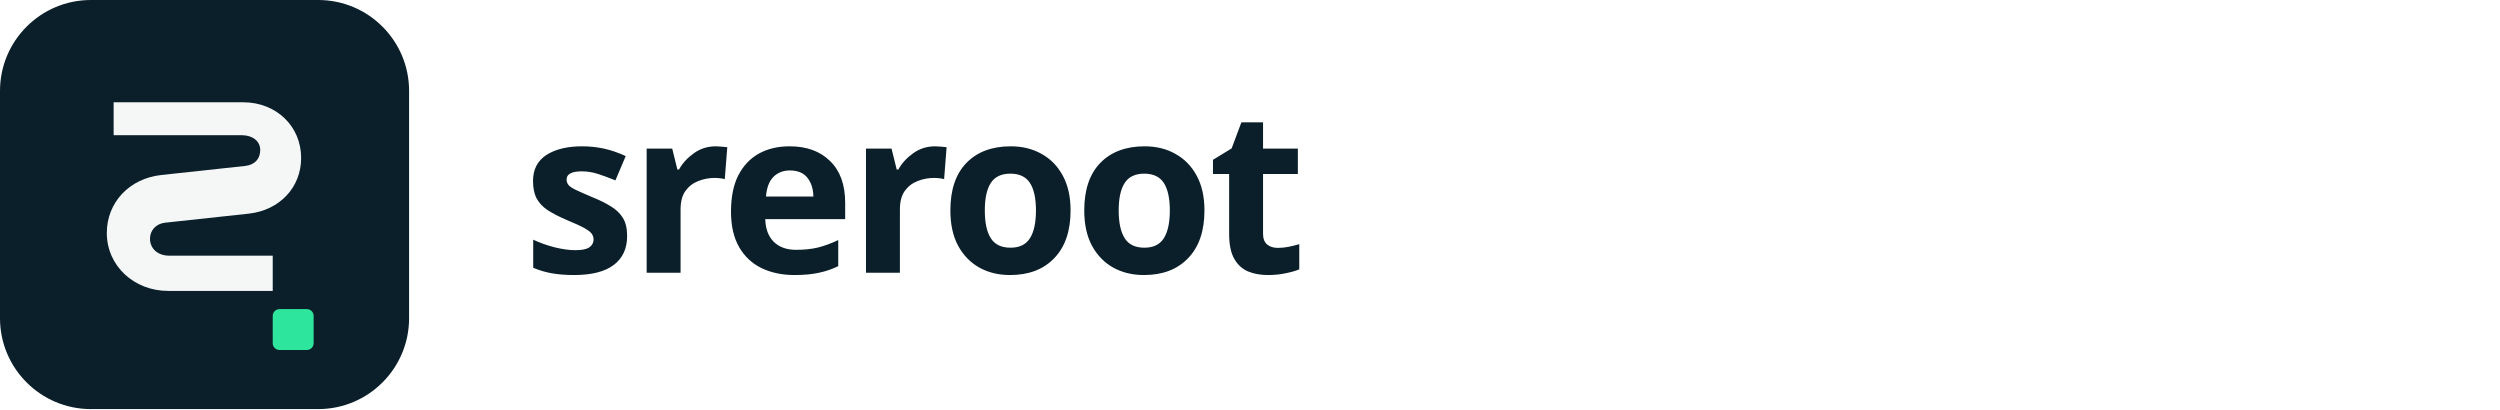
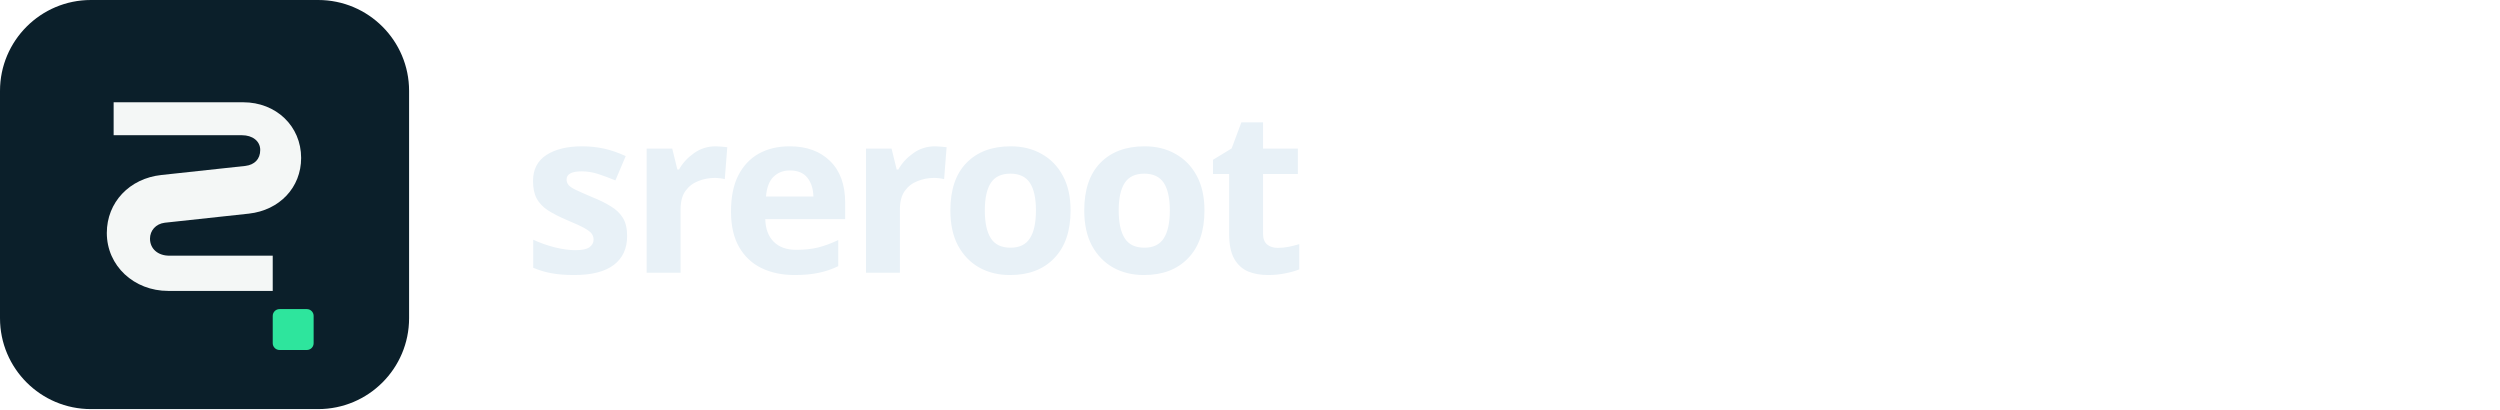
<svg xmlns="http://www.w3.org/2000/svg" viewBox="0 0 220 36" fill="none">
  <rect width="36" height="36" rx="8" fill="#0b1f2a" />
  <path fill="#f4f7f6" d="M10 9h11.4c2.9 0 5.1 2.1 5.1 4.9 0 2.6-1.9 4.6-4.6 4.9l-7.4.8c-.8.1-1.3.7-1.3 1.4 0 .9.7 1.5 1.7 1.5H24v3.1H14.8c-3 0-5.4-2.2-5.4-5.1 0-2.7 2-4.8 4.8-5.1l7.4-.8c.8-.1 1.3-.6 1.3-1.4 0-.8-.7-1.3-1.6-1.3H10V9Z" />
  <rect x="24" y="27.2" width="3.6" height="3.6" rx=".6" fill="#2ee59d" />
-   <text x="46" y="24" font-family="IBM Plex Sans, ui-sans-serif, system-ui, sans-serif" font-size="20" font-weight="600" letter-spacing="-0.6" fill="#0b1f2a">sreroot</text>
+   <text x="46" y="24" font-family="IBM Plex Sans, ui-sans-serif, system-ui, sans-serif" font-size="20" font-weight="600" letter-spacing="-0.6" fill="#e8f1f7">sreroot</text>
</svg>
